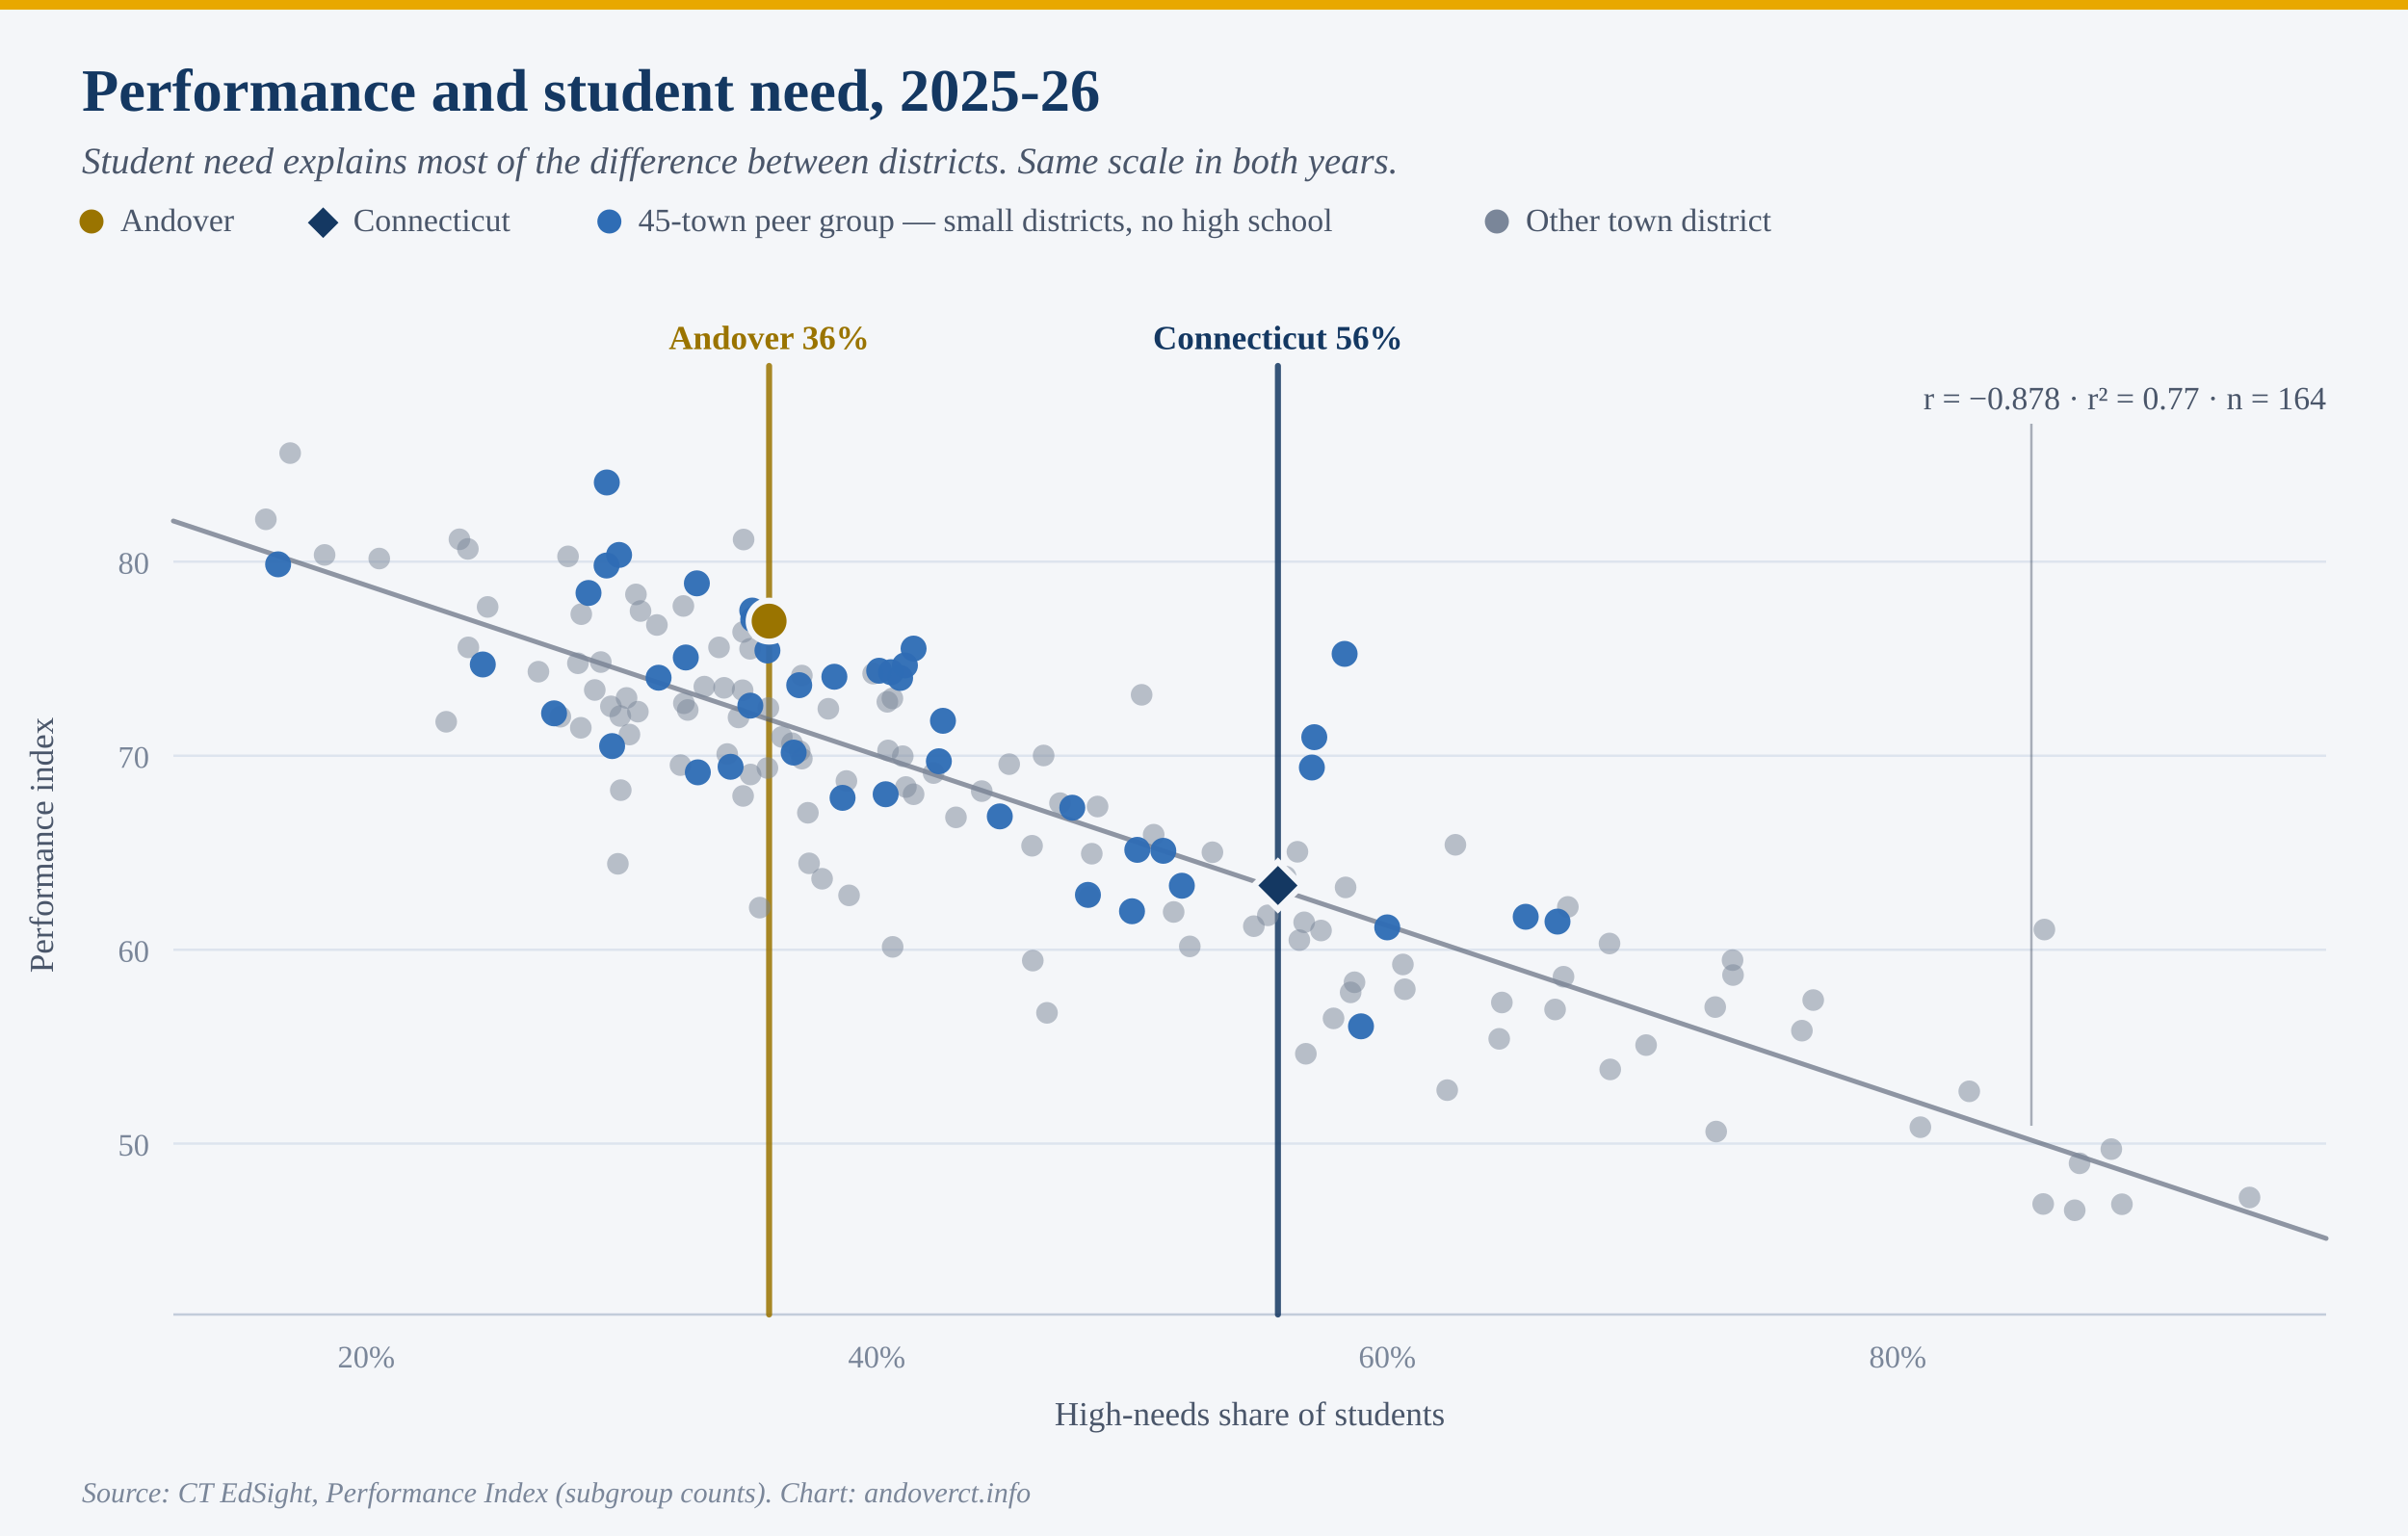
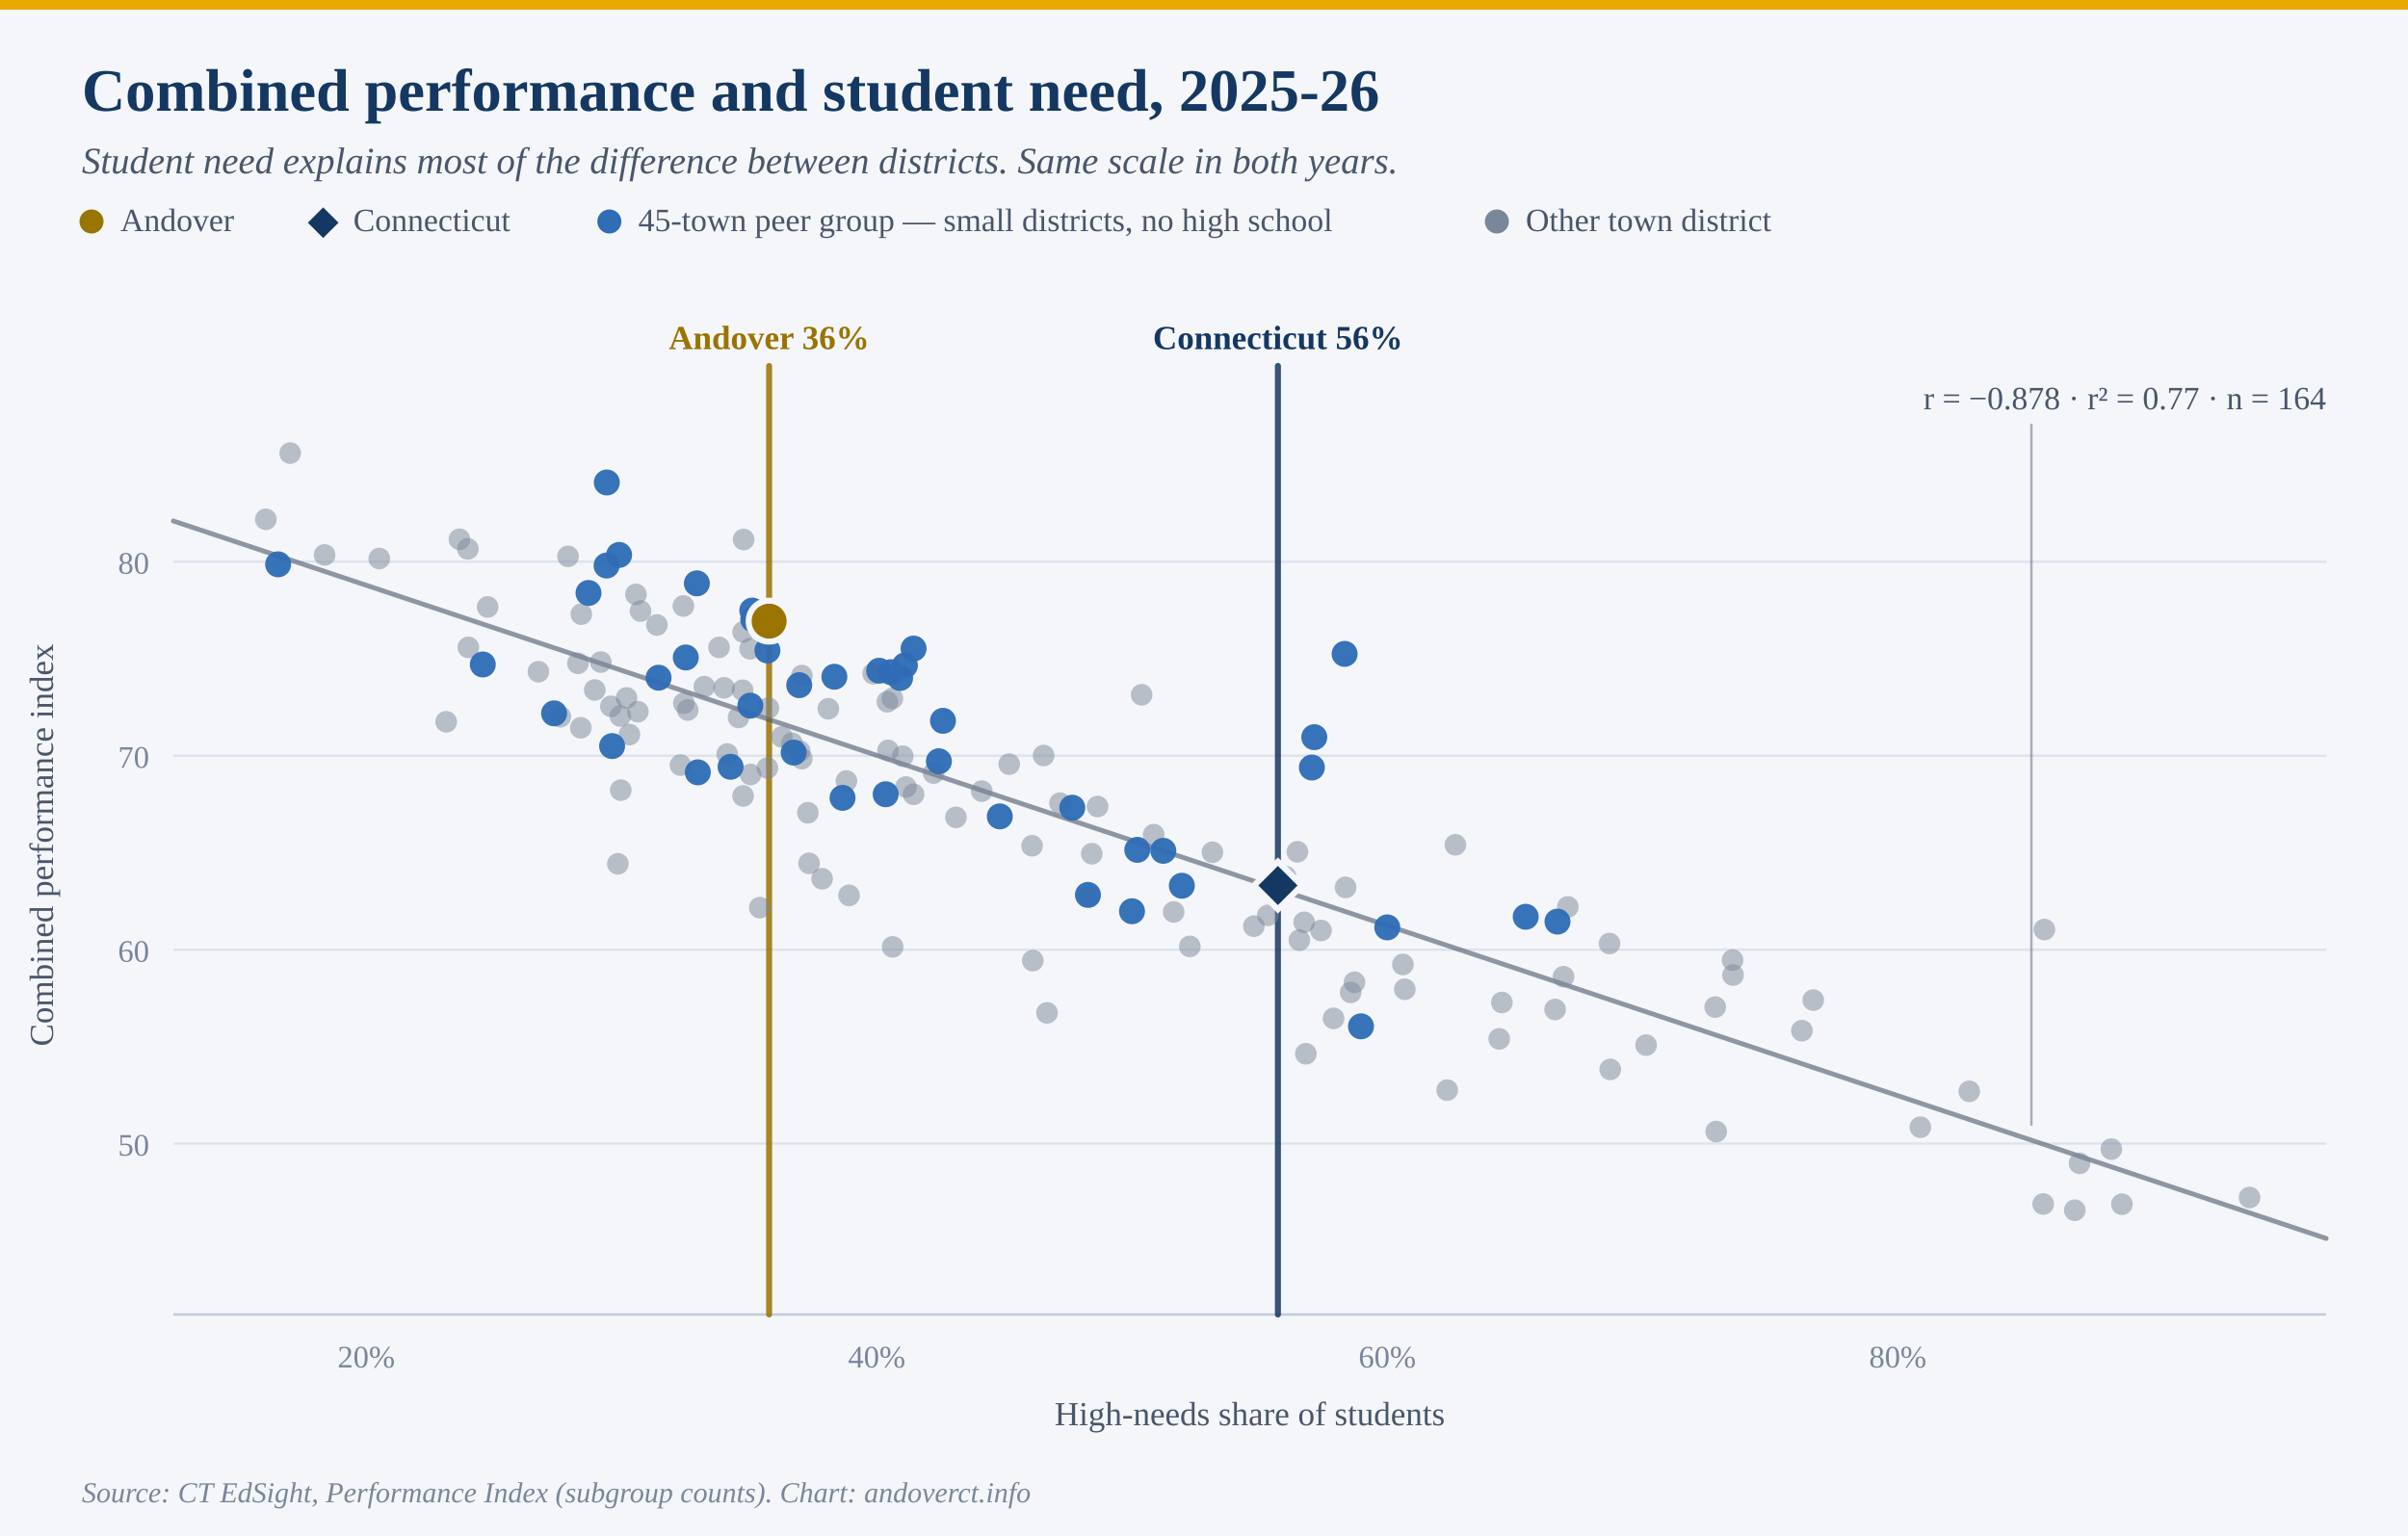
<svg xmlns="http://www.w3.org/2000/svg" viewBox="0 0 1000 638" width="1000" height="638" role="img">
  <rect width="1000" height="638" fill="#f4f6f9" />
  <rect x="0" y="0" width="1000" height="4" fill="#e8a800" />
-   <text x="34" y="46" font-family="Georgia, 'Times New Roman', serif" font-size="25" font-weight="bold" fill="#143862">Performance and student need, 2025-26</text>
+   <text x="34" y="46" font-family="Georgia, 'Times New Roman', serif" font-size="25" font-weight="bold" fill="#143862">Combined performance and student need, 2025-26</text>
  <text x="34" y="72" font-family="Georgia, 'Times New Roman', serif" font-size="15.5" font-style="italic" fill="#4a566a">Student need explains most of the difference between districts. Same scale in both years.</text>
  <circle cx="38" cy="92" r="5" fill="#9a7400" />
  <text x="50" y="96" font-family="Georgia, 'Times New Roman', serif" font-size="13.5" fill="#4a566a">Andover</text>
  <rect x="129.703" y="88" width="9" height="9" fill="#143862" transform="rotate(45 134.2031 92.5)" />
  <text x="146.703" y="96" font-family="Georgia, 'Times New Roman', serif" font-size="13.5" fill="#4a566a">Connecticut</text>
  <circle cx="253.062" cy="92" r="5" fill="#2f6db5" />
  <text x="265.062" y="96" font-family="Georgia, 'Times New Roman', serif" font-size="13.5" fill="#4a566a">45-town peer group — small districts, no high school</text>
  <circle cx="621.625" cy="92" r="5" fill="#7a8699" />
  <text x="633.625" y="96" font-family="Georgia, 'Times New Roman', serif" font-size="13.5" fill="#4a566a">Other town district</text>
  <line x1="72.0" y1="475.0" x2="966.0" y2="475.0" stroke="#dde4ee" stroke-width="1" stroke-opacity="1" stroke-linecap="butt" />
  <text x="62.0" y="480.0" font-family="Georgia, 'Times New Roman', serif" font-size="13" fill="#7a8699" text-anchor="end" font-weight="normal" font-style="normal">50</text>
  <line x1="72.0" y1="394.5" x2="966.0" y2="394.5" stroke="#dde4ee" stroke-width="1" stroke-opacity="1" stroke-linecap="butt" />
  <text x="62.0" y="399.5" font-family="Georgia, 'Times New Roman', serif" font-size="13" fill="#7a8699" text-anchor="end" font-weight="normal" font-style="normal">60</text>
  <line x1="72.0" y1="313.9" x2="966.0" y2="313.9" stroke="#dde4ee" stroke-width="1" stroke-opacity="1" stroke-linecap="butt" />
  <text x="62.0" y="318.9" font-family="Georgia, 'Times New Roman', serif" font-size="13" fill="#7a8699" text-anchor="end" font-weight="normal" font-style="normal">70</text>
  <line x1="72.0" y1="233.3" x2="966.0" y2="233.3" stroke="#dde4ee" stroke-width="1" stroke-opacity="1" stroke-linecap="butt" />
  <text x="62.0" y="238.3" font-family="Georgia, 'Times New Roman', serif" font-size="13" fill="#7a8699" text-anchor="end" font-weight="normal" font-style="normal">80</text>
  <text x="152.1" y="568.0" font-family="Georgia, 'Times New Roman', serif" font-size="13" fill="#7a8699" text-anchor="middle" font-weight="normal" font-style="normal">20%</text>
  <text x="364.1" y="568.0" font-family="Georgia, 'Times New Roman', serif" font-size="13" fill="#7a8699" text-anchor="middle" font-weight="normal" font-style="normal">40%</text>
  <text x="576.1" y="568.0" font-family="Georgia, 'Times New Roman', serif" font-size="13" fill="#7a8699" text-anchor="middle" font-weight="normal" font-style="normal">60%</text>
  <text x="788.1" y="568.0" font-family="Georgia, 'Times New Roman', serif" font-size="13" fill="#7a8699" text-anchor="middle" font-weight="normal" font-style="normal">80%</text>
  <line x1="72.0" y1="546.0" x2="966.0" y2="546.0" stroke="#c2ccda" stroke-width="1" stroke-opacity="1" stroke-linecap="butt" />
  <text x="519.0" y="592.0" font-family="Georgia, 'Times New Roman', serif" font-size="14" fill="#4a566a" text-anchor="middle" font-weight="normal" font-style="normal">High-needs share of students</text>
-   <text x="22" y="351.0" font-family="Georgia, 'Times New Roman', serif" font-size="14" fill="#4a566a" text-anchor="middle" transform="rotate(-90 22 351.0)">Performance index</text>
+   <text x="22" y="351.0" font-family="Georgia, 'Times New Roman', serif" font-size="14" fill="#4a566a" text-anchor="middle" transform="rotate(-90 22 351.0)">Combined performance index</text>
  <line x1="319.4" y1="152.0" x2="319.4" y2="546.0" stroke="#9a7400" stroke-width="2.5" stroke-opacity="0.85" stroke-linecap="round" />
  <text x="319.4" y="145.0" font-family="Georgia, 'Times New Roman', serif" font-size="14" fill="#9a7400" text-anchor="middle" font-weight="bold" font-style="normal">Andover 36%</text>
  <line x1="530.7" y1="152.0" x2="530.7" y2="546.0" stroke="#143862" stroke-width="2.5" stroke-opacity="0.85" stroke-linecap="round" />
  <text x="530.7" y="145.0" font-family="Georgia, 'Times New Roman', serif" font-size="14" fill="#143862" text-anchor="middle" font-weight="bold" font-style="normal">Connecticut 56%</text>
  <line x1="72.0" y1="216.4" x2="966.0" y2="514.4" stroke="#4a566a" stroke-width="2" stroke-opacity="0.6" stroke-linecap="round" />
  <line x1="843.6" y1="176.0" x2="843.6" y2="467.6" stroke="#4a566a" stroke-width="1" stroke-opacity="0.45" stroke-linecap="butt" />
  <text x="966.0" y="170.0" font-family="Georgia, 'Times New Roman', serif" font-size="13.5" fill="#4a566a" text-anchor="end" font-weight="normal" font-style="normal">r = −0.878  ·  r² = 0.77  ·  n = 164</text>
  <circle cx="712.7" cy="470.0" r="4.5" fill="#7a8699" fill-opacity="0.5" />
  <circle cx="202.5" cy="252.1" r="4.5" fill="#7a8699" fill-opacity="0.5" />
  <circle cx="332.1" cy="312.0" r="4.5" fill="#7a8699" fill-opacity="0.5" />
  <circle cx="433.4" cy="313.8" r="4.5" fill="#7a8699" fill-opacity="0.5" />
  <circle cx="601.0" cy="452.8" r="4.5" fill="#7a8699" fill-opacity="0.5" />
  <circle cx="241.2" cy="302.3" r="4.5" fill="#7a8699" fill-opacity="0.5" />
  <circle cx="440.2" cy="333.6" r="4.5" fill="#7a8699" fill-opacity="0.5" />
  <circle cx="934.2" cy="497.4" r="4.5" fill="#7a8699" fill-opacity="0.5" />
  <circle cx="541.6" cy="383.1" r="4.5" fill="#7a8699" fill-opacity="0.5" />
  <circle cx="333.0" cy="315.1" r="4.5" fill="#7a8699" fill-opacity="0.5" />
  <circle cx="306.7" cy="298.0" r="4.5" fill="#7a8699" fill-opacity="0.5" />
  <circle cx="266.0" cy="253.8" r="4.5" fill="#7a8699" fill-opacity="0.5" />
  <circle cx="479.1" cy="346.7" r="4.5" fill="#7a8699" fill-opacity="0.5" />
  <circle cx="311.7" cy="321.7" r="4.5" fill="#7a8699" fill-opacity="0.5" />
  <circle cx="333.0" cy="280.6" r="4.5" fill="#7a8699" fill-opacity="0.5" />
  <circle cx="351.5" cy="324.4" r="4.5" fill="#7a8699" fill-opacity="0.5" />
  <circle cx="748.3" cy="428.1" r="4.5" fill="#7a8699" fill-opacity="0.5" />
  <circle cx="190.8" cy="224.0" r="4.5" fill="#7a8699" fill-opacity="0.5" />
  <circle cx="668.7" cy="444.2" r="4.5" fill="#7a8699" fill-opacity="0.5" />
  <circle cx="253.7" cy="293.4" r="4.5" fill="#7a8699" fill-opacity="0.5" />
  <circle cx="336.0" cy="358.6" r="4.5" fill="#7a8699" fill-opacity="0.5" />
  <circle cx="318.7" cy="319.0" r="4.5" fill="#7a8699" fill-opacity="0.5" />
  <circle cx="753.0" cy="415.4" r="4.5" fill="#7a8699" fill-opacity="0.5" />
  <circle cx="712.3" cy="418.3" r="4.5" fill="#7a8699" fill-opacity="0.5" />
  <circle cx="368.5" cy="291.5" r="4.5" fill="#7a8699" fill-opacity="0.5" />
  <circle cx="651.1" cy="376.7" r="4.5" fill="#7a8699" fill-opacity="0.5" />
  <circle cx="284.0" cy="292.1" r="4.5" fill="#7a8699" fill-opacity="0.5" />
  <circle cx="539.6" cy="390.5" r="4.5" fill="#7a8699" fill-opacity="0.5" />
  <circle cx="298.6" cy="268.9" r="4.5" fill="#7a8699" fill-opacity="0.5" />
  <circle cx="283.8" cy="251.7" r="4.5" fill="#7a8699" fill-opacity="0.5" />
  <circle cx="241.4" cy="255.1" r="4.5" fill="#7a8699" fill-opacity="0.5" />
  <circle cx="282.6" cy="317.8" r="4.5" fill="#7a8699" fill-opacity="0.5" />
  <circle cx="308.8" cy="224.1" r="4.5" fill="#7a8699" fill-opacity="0.5" />
  <circle cx="548.6" cy="386.5" r="4.5" fill="#7a8699" fill-opacity="0.5" />
  <circle cx="558.8" cy="368.6" r="4.5" fill="#7a8699" fill-opacity="0.5" />
  <circle cx="249.5" cy="275.0" r="4.5" fill="#7a8699" fill-opacity="0.5" />
  <circle cx="553.8" cy="423.0" r="4.5" fill="#7a8699" fill-opacity="0.5" />
  <circle cx="881.2" cy="500.2" r="4.5" fill="#7a8699" fill-opacity="0.5" />
  <circle cx="562.5" cy="408.0" r="4.5" fill="#7a8699" fill-opacity="0.5" />
  <circle cx="335.5" cy="337.6" r="4.5" fill="#7a8699" fill-opacity="0.5" />
  <circle cx="341.4" cy="365.0" r="4.5" fill="#7a8699" fill-opacity="0.5" />
  <circle cx="157.5" cy="232.0" r="4.5" fill="#7a8699" fill-opacity="0.5" />
  <circle cx="683.6" cy="434.1" r="4.5" fill="#7a8699" fill-opacity="0.5" />
  <circle cx="849.0" cy="386.1" r="4.5" fill="#7a8699" fill-opacity="0.5" />
  <circle cx="542.3" cy="437.7" r="4.5" fill="#7a8699" fill-opacity="0.5" />
  <circle cx="387.7" cy="321.1" r="4.5" fill="#7a8699" fill-opacity="0.5" />
  <circle cx="260.2" cy="289.9" r="4.5" fill="#7a8699" fill-opacity="0.5" />
  <circle cx="533.9" cy="364.1" r="4.5" fill="#7a8699" fill-opacity="0.5" />
  <circle cx="649.3" cy="405.7" r="4.5" fill="#7a8699" fill-opacity="0.5" />
  <circle cx="848.5" cy="500.1" r="4.5" fill="#7a8699" fill-opacity="0.5" />
  <circle cx="120.5" cy="188.2" r="4.5" fill="#7a8699" fill-opacity="0.5" />
  <circle cx="328.9" cy="308.7" r="4.5" fill="#7a8699" fill-opacity="0.5" />
  <circle cx="863.6" cy="483.2" r="4.5" fill="#7a8699" fill-opacity="0.5" />
  <circle cx="861.6" cy="502.7" r="4.5" fill="#7a8699" fill-opacity="0.5" />
  <circle cx="494.1" cy="393.1" r="4.5" fill="#7a8699" fill-opacity="0.5" />
  <circle cx="453.4" cy="354.6" r="4.5" fill="#7a8699" fill-opacity="0.5" />
  <circle cx="223.6" cy="279.0" r="4.5" fill="#7a8699" fill-opacity="0.5" />
  <circle cx="308.6" cy="330.6" r="4.5" fill="#7a8699" fill-opacity="0.5" />
  <circle cx="319.1" cy="294.1" r="4.5" fill="#7a8699" fill-opacity="0.5" />
  <circle cx="264.9" cy="295.6" r="4.5" fill="#7a8699" fill-opacity="0.5" />
  <circle cx="668.4" cy="391.9" r="4.5" fill="#7a8699" fill-opacity="0.5" />
  <circle cx="797.5" cy="468.2" r="4.5" fill="#7a8699" fill-opacity="0.5" />
  <circle cx="374.9" cy="314.1" r="4.5" fill="#7a8699" fill-opacity="0.5" />
  <circle cx="257.6" cy="297.4" r="4.5" fill="#7a8699" fill-opacity="0.5" />
  <circle cx="582.6" cy="400.6" r="4.5" fill="#7a8699" fill-opacity="0.5" />
  <circle cx="503.5" cy="354.0" r="4.5" fill="#7a8699" fill-opacity="0.5" />
  <circle cx="560.9" cy="412.2" r="4.5" fill="#7a8699" fill-opacity="0.5" />
  <circle cx="368.8" cy="311.7" r="4.5" fill="#7a8699" fill-opacity="0.5" />
  <circle cx="623.7" cy="416.4" r="4.5" fill="#7a8699" fill-opacity="0.5" />
  <circle cx="370.7" cy="393.3" r="4.5" fill="#7a8699" fill-opacity="0.5" />
  <circle cx="352.6" cy="371.9" r="4.5" fill="#7a8699" fill-opacity="0.5" />
  <circle cx="240.0" cy="275.5" r="4.5" fill="#7a8699" fill-opacity="0.5" />
  <circle cx="379.4" cy="329.9" r="4.5" fill="#7a8699" fill-opacity="0.5" />
  <circle cx="256.6" cy="358.8" r="4.5" fill="#7a8699" fill-opacity="0.5" />
  <circle cx="194.5" cy="268.9" r="4.5" fill="#7a8699" fill-opacity="0.5" />
  <circle cx="285.6" cy="294.9" r="4.5" fill="#7a8699" fill-opacity="0.5" />
  <circle cx="434.8" cy="420.7" r="4.5" fill="#7a8699" fill-opacity="0.5" />
  <circle cx="292.5" cy="285.2" r="4.5" fill="#7a8699" fill-opacity="0.5" />
  <circle cx="257.8" cy="328.2" r="4.5" fill="#7a8699" fill-opacity="0.5" />
  <circle cx="324.7" cy="306.1" r="4.5" fill="#7a8699" fill-opacity="0.5" />
  <circle cx="261.4" cy="305.1" r="4.5" fill="#7a8699" fill-opacity="0.5" />
  <circle cx="308.4" cy="286.7" r="4.5" fill="#7a8699" fill-opacity="0.5" />
  <circle cx="232.7" cy="297.7" r="4.5" fill="#7a8699" fill-opacity="0.5" />
  <circle cx="272.8" cy="259.6" r="4.5" fill="#7a8699" fill-opacity="0.5" />
  <circle cx="315.5" cy="377.0" r="4.5" fill="#7a8699" fill-opacity="0.5" />
  <circle cx="376.2" cy="326.9" r="4.5" fill="#7a8699" fill-opacity="0.5" />
  <circle cx="235.9" cy="231.1" r="4.5" fill="#7a8699" fill-opacity="0.5" />
  <circle cx="362.6" cy="279.8" r="4.5" fill="#7a8699" fill-opacity="0.5" />
  <circle cx="538.8" cy="353.8" r="4.5" fill="#7a8699" fill-opacity="0.5" />
  <circle cx="455.8" cy="335.0" r="4.5" fill="#7a8699" fill-opacity="0.5" />
  <circle cx="264.1" cy="246.9" r="4.5" fill="#7a8699" fill-opacity="0.5" />
  <circle cx="185.3" cy="299.8" r="4.5" fill="#7a8699" fill-opacity="0.5" />
  <circle cx="311.5" cy="269.5" r="4.5" fill="#7a8699" fill-opacity="0.5" />
  <circle cx="344.0" cy="294.4" r="4.5" fill="#7a8699" fill-opacity="0.5" />
  <circle cx="452.4" cy="372.5" r="4.5" fill="#7a8699" fill-opacity="0.5" />
  <circle cx="645.8" cy="419.3" r="4.5" fill="#7a8699" fill-opacity="0.5" />
  <circle cx="300.7" cy="285.7" r="4.5" fill="#7a8699" fill-opacity="0.5" />
  <circle cx="622.6" cy="431.5" r="4.5" fill="#7a8699" fill-opacity="0.5" />
  <circle cx="302.0" cy="313.2" r="4.5" fill="#7a8699" fill-opacity="0.5" />
  <circle cx="428.9" cy="399.0" r="4.5" fill="#7a8699" fill-opacity="0.5" />
  <circle cx="526.5" cy="380.2" r="4.5" fill="#7a8699" fill-opacity="0.5" />
  <circle cx="247.0" cy="286.6" r="4.5" fill="#7a8699" fill-opacity="0.5" />
  <circle cx="719.7" cy="405.0" r="4.5" fill="#7a8699" fill-opacity="0.5" />
  <circle cx="308.6" cy="262.5" r="4.5" fill="#7a8699" fill-opacity="0.5" />
  <circle cx="604.4" cy="350.9" r="4.5" fill="#7a8699" fill-opacity="0.5" />
  <circle cx="428.6" cy="351.3" r="4.5" fill="#7a8699" fill-opacity="0.5" />
  <circle cx="876.8" cy="477.3" r="4.5" fill="#7a8699" fill-opacity="0.5" />
  <circle cx="419.1" cy="317.4" r="4.5" fill="#7a8699" fill-opacity="0.5" />
  <circle cx="487.4" cy="378.8" r="4.5" fill="#7a8699" fill-opacity="0.5" />
  <circle cx="370.6" cy="290.1" r="4.5" fill="#7a8699" fill-opacity="0.5" />
  <circle cx="719.5" cy="398.8" r="4.5" fill="#7a8699" fill-opacity="0.5" />
  <circle cx="474.1" cy="288.6" r="4.5" fill="#7a8699" fill-opacity="0.5" />
  <circle cx="110.4" cy="215.7" r="4.5" fill="#7a8699" fill-opacity="0.5" />
  <circle cx="134.8" cy="230.5" r="4.5" fill="#7a8699" fill-opacity="0.5" />
  <circle cx="397.0" cy="339.5" r="4.5" fill="#7a8699" fill-opacity="0.5" />
  <circle cx="194.3" cy="228.0" r="4.5" fill="#7a8699" fill-opacity="0.5" />
  <circle cx="817.8" cy="453.3" r="4.5" fill="#7a8699" fill-opacity="0.5" />
  <circle cx="583.4" cy="410.9" r="4.5" fill="#7a8699" fill-opacity="0.5" />
  <circle cx="520.7" cy="384.7" r="4.5" fill="#7a8699" fill-opacity="0.5" />
  <circle cx="407.7" cy="328.6" r="4.5" fill="#7a8699" fill-opacity="0.5" />
  <circle cx="445.3" cy="335.5" r="5.4" fill="#2f6db5" fill-opacity="0.95" />
  <circle cx="349.9" cy="331.4" r="5.4" fill="#2f6db5" fill-opacity="0.95" />
  <circle cx="312.4" cy="253.6" r="5.4" fill="#2f6db5" fill-opacity="0.95" />
  <circle cx="391.6" cy="299.4" r="5.4" fill="#2f6db5" fill-opacity="0.95" />
  <circle cx="415.2" cy="339.1" r="5.4" fill="#2f6db5" fill-opacity="0.95" />
  <circle cx="373.8" cy="281.6" r="5.4" fill="#2f6db5" fill-opacity="0.95" />
  <circle cx="367.8" cy="329.9" r="5.4" fill="#2f6db5" fill-opacity="0.95" />
  <circle cx="490.8" cy="367.9" r="5.4" fill="#2f6db5" fill-opacity="0.95" />
  <circle cx="312.8" cy="257.3" r="5.4" fill="#2f6db5" fill-opacity="0.95" />
  <circle cx="558.4" cy="271.6" r="5.4" fill="#2f6db5" fill-opacity="0.95" />
  <circle cx="289.8" cy="320.8" r="5.4" fill="#2f6db5" fill-opacity="0.95" />
  <circle cx="200.5" cy="276.0" r="5.4" fill="#2f6db5" fill-opacity="0.95" />
  <circle cx="379.4" cy="269.4" r="5.4" fill="#2f6db5" fill-opacity="0.95" />
  <circle cx="331.9" cy="284.6" r="5.4" fill="#2f6db5" fill-opacity="0.95" />
  <circle cx="251.9" cy="234.9" r="5.4" fill="#2f6db5" fill-opacity="0.95" />
  <circle cx="370.0" cy="279.2" r="5.4" fill="#2f6db5" fill-opacity="0.95" />
  <circle cx="230.1" cy="296.3" r="5.4" fill="#2f6db5" fill-opacity="0.95" />
  <circle cx="576.1" cy="385.2" r="5.4" fill="#2f6db5" fill-opacity="0.95" />
  <circle cx="318.7" cy="270.2" r="5.4" fill="#2f6db5" fill-opacity="0.95" />
  <circle cx="284.8" cy="273.1" r="5.4" fill="#2f6db5" fill-opacity="0.95" />
  <circle cx="346.5" cy="281.1" r="5.4" fill="#2f6db5" fill-opacity="0.95" />
  <circle cx="483.1" cy="353.4" r="5.4" fill="#2f6db5" fill-opacity="0.95" />
  <circle cx="375.8" cy="276.4" r="5.4" fill="#2f6db5" fill-opacity="0.95" />
  <circle cx="273.5" cy="281.5" r="5.4" fill="#2f6db5" fill-opacity="0.95" />
  <circle cx="311.6" cy="293.1" r="5.4" fill="#2f6db5" fill-opacity="0.95" />
  <circle cx="254.2" cy="309.9" r="5.4" fill="#2f6db5" fill-opacity="0.95" />
  <circle cx="544.8" cy="318.8" r="5.4" fill="#2f6db5" fill-opacity="0.95" />
  <circle cx="244.4" cy="246.3" r="5.4" fill="#2f6db5" fill-opacity="0.95" />
  <circle cx="365.1" cy="278.6" r="5.4" fill="#2f6db5" fill-opacity="0.95" />
  <circle cx="389.9" cy="316.2" r="5.4" fill="#2f6db5" fill-opacity="0.95" />
  <circle cx="257.1" cy="230.5" r="5.4" fill="#2f6db5" fill-opacity="0.95" />
  <circle cx="303.4" cy="318.5" r="5.4" fill="#2f6db5" fill-opacity="0.95" />
  <circle cx="289.4" cy="242.3" r="5.4" fill="#2f6db5" fill-opacity="0.95" />
  <circle cx="646.8" cy="382.8" r="5.4" fill="#2f6db5" fill-opacity="0.95" />
  <circle cx="545.8" cy="306.2" r="5.4" fill="#2f6db5" fill-opacity="0.95" />
  <circle cx="115.5" cy="234.4" r="5.4" fill="#2f6db5" fill-opacity="0.95" />
  <circle cx="565.2" cy="426.3" r="5.4" fill="#2f6db5" fill-opacity="0.95" />
  <circle cx="470.1" cy="378.5" r="5.4" fill="#2f6db5" fill-opacity="0.95" />
  <circle cx="451.8" cy="371.7" r="5.4" fill="#2f6db5" fill-opacity="0.95" />
  <circle cx="472.3" cy="353.0" r="5.4" fill="#2f6db5" fill-opacity="0.95" />
  <circle cx="633.6" cy="380.8" r="5.4" fill="#2f6db5" fill-opacity="0.95" />
  <circle cx="252.0" cy="200.4" r="5.4" fill="#2f6db5" fill-opacity="0.95" />
  <circle cx="329.6" cy="312.6" r="5.4" fill="#2f6db5" fill-opacity="0.95" />
  <circle cx="319.4" cy="258.0" r="8.5" fill="#9a7400" fill-opacity="1" stroke="#f4f6f9" stroke-width="2.5" />
  <rect x="523.7" y="360.8" width="14" height="14" fill="#143862" stroke="#f4f6f9" stroke-width="2.5" transform="rotate(45 530.7 367.8)" />
  <text x="34" y="624" font-family="Georgia, 'Times New Roman', serif" font-size="12" font-style="italic" fill="#7a8699">Source: CT EdSight, Performance Index (subgroup counts). Chart: andoverct.info</text>
</svg>
